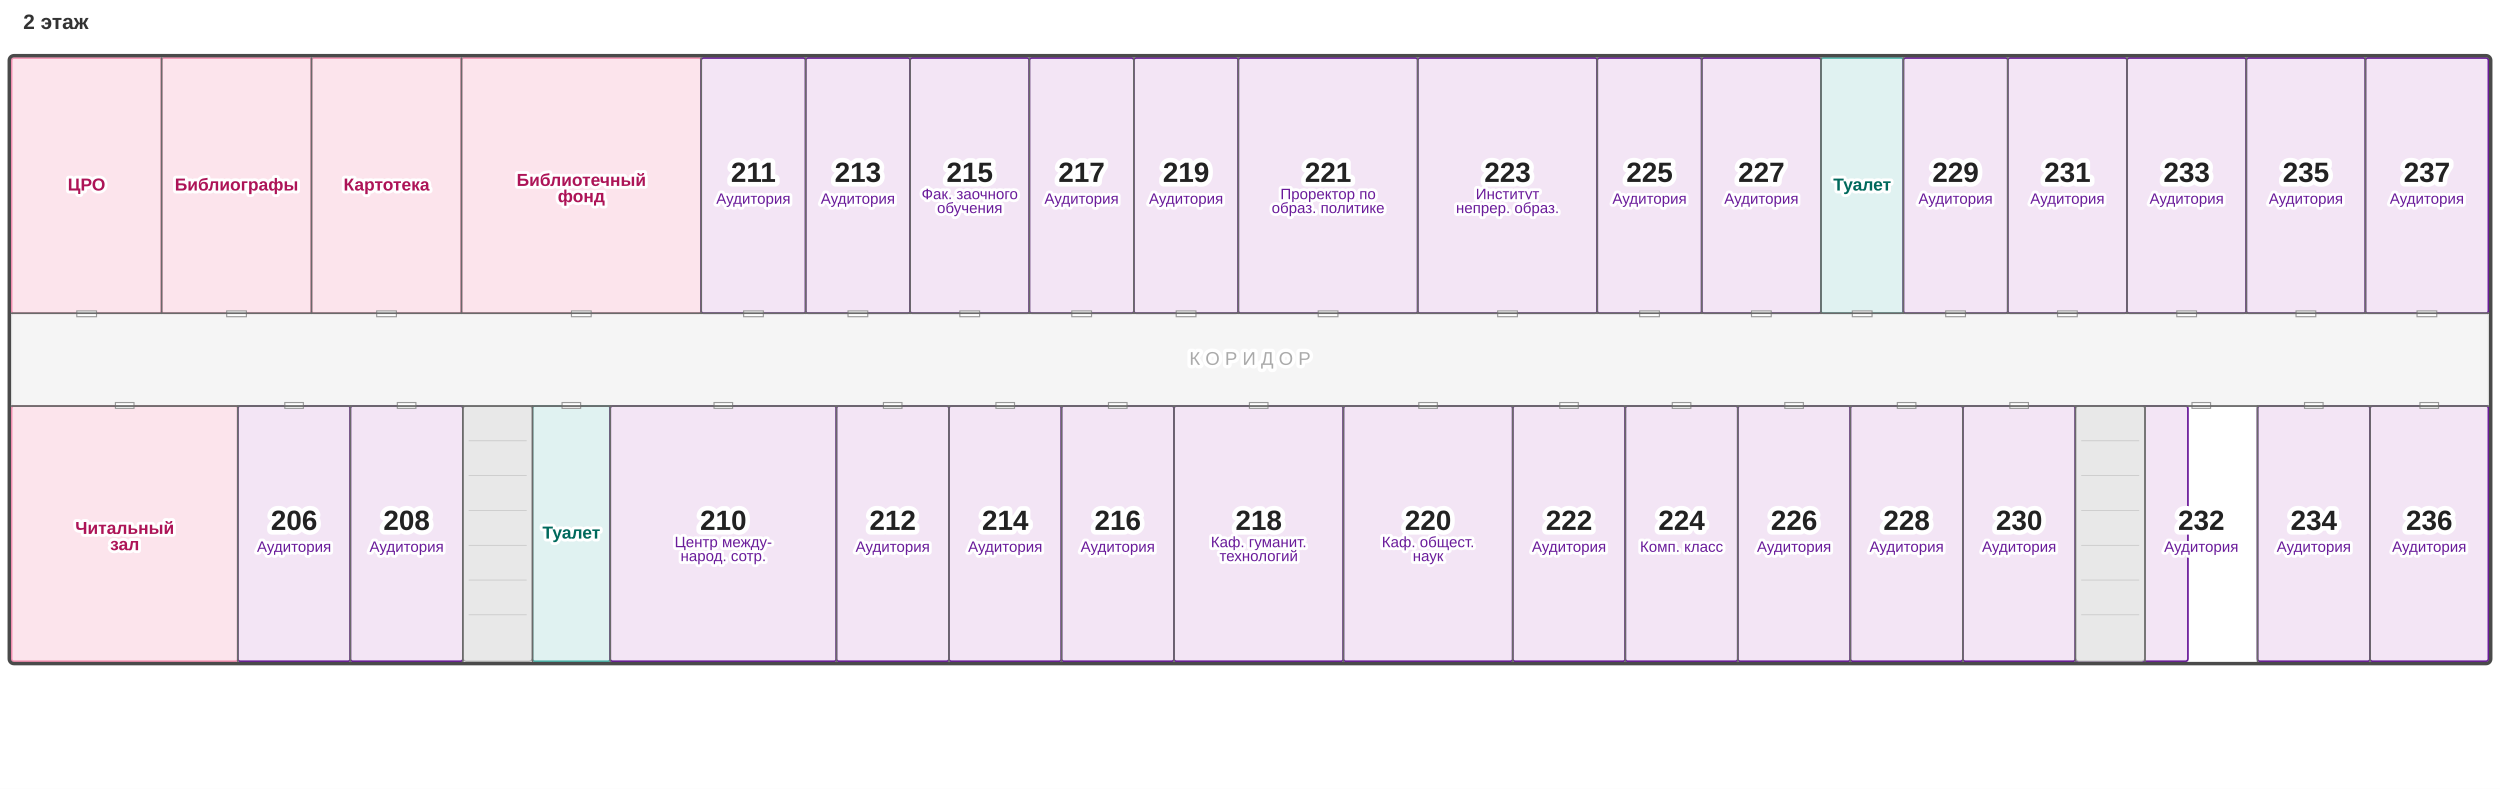
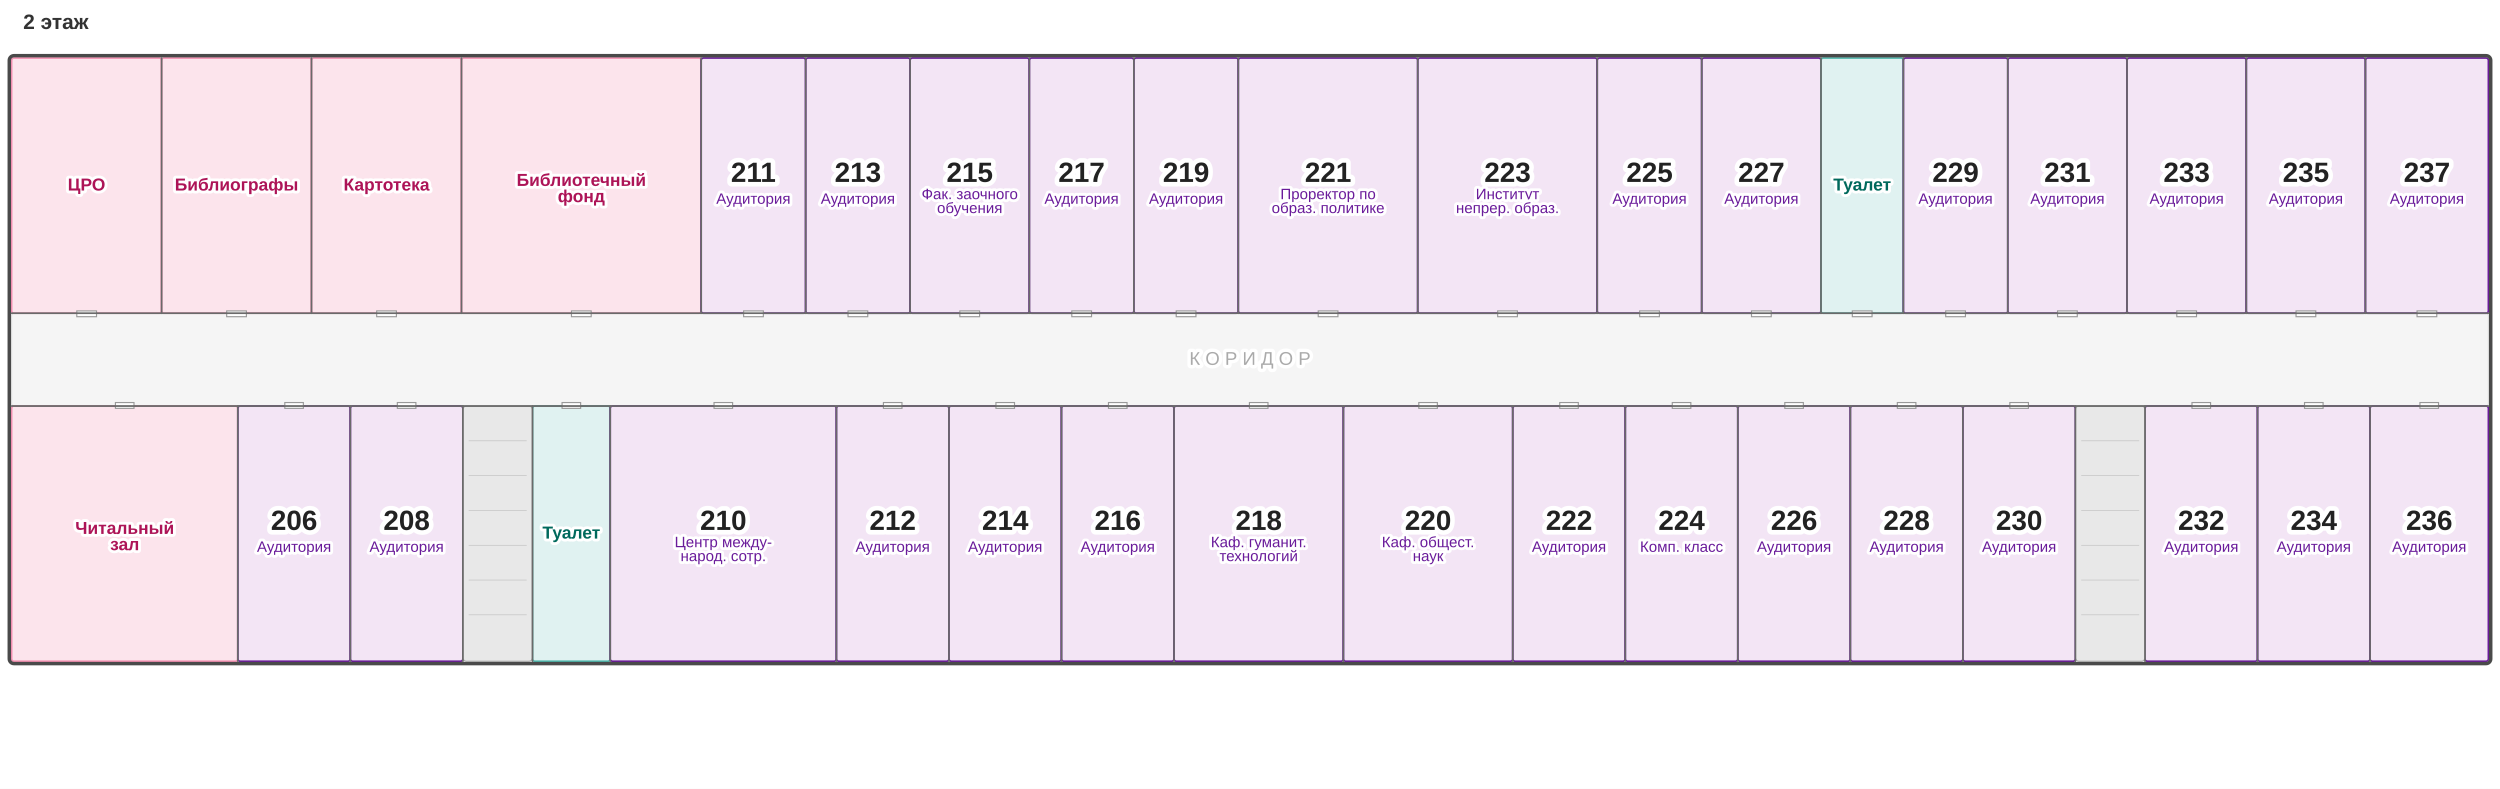
<svg xmlns="http://www.w3.org/2000/svg" viewBox="0 0 2155 680" preserveAspectRatio="xMidYMid meet">
  <defs>
    <style>
  .wall{fill:none;stroke:#4a4a4a;stroke-width:3;stroke-linecap:round}
  .inner-wall{fill:none;stroke:#6a6a6a;stroke-width:1.5;stroke-linecap:round}
  .room{fill:#F5F5F5;stroke:#BDBDBD;stroke-width:1;cursor:pointer;transition:fill .2s}
  .room:hover{fill:#EEEEEE}
  .room.active{fill:#E0E0E0;stroke:#757575;stroke-width:2}
  .corridor{fill:#f5f5f5;stroke:#ddd;stroke-width:1}
  .stairs{fill:#e8e8e8;stroke:#aaa;stroke-width:1}
  .toilet{fill:#E0F2F1;stroke:#4DB6AC;stroke-width:1.5;cursor:pointer;transition:fill .2s}
  .toilet:hover{fill:#B2DFDB}
  .toilet.active{fill:#80CBC4;stroke:#00897B;stroke-width:2}
  .special{fill:#FCE4EC;stroke:#F48FB1;stroke-width:1.5;cursor:pointer;transition:fill .2s}
  .special:hover{fill:#F8BBD0}
  .special.active{fill:#F48FB1;stroke:#C2185B;stroke-width:2}
  .service{fill:#fff3e0;stroke:#ffb74d;stroke-width:1}
  .label{font-family:'Segoe UI',Arial,sans-serif;font-size:15px;fill:#333;text-anchor:middle;dominant-baseline:middle;pointer-events:none;paint-order:stroke;stroke:white;stroke-width:6px;stroke-linejoin:round}
  .room-num{font-family:'Segoe UI',Arial,sans-serif;font-size:24px;fill:#222;text-anchor:middle;dominant-baseline:middle;pointer-events:none;font-weight:800;paint-order:stroke;stroke:white;stroke-width:8px;stroke-linejoin:round}
  .dept-label{font-family:'Segoe UI',Arial,sans-serif;font-size:13px;fill:#444;text-anchor:middle;dominant-baseline:middle;pointer-events:none;paint-order:stroke;stroke:white;stroke-width:5px;stroke-linejoin:round}
  .floor-label{font-family:'Segoe UI',Arial,sans-serif;font-size:18px;fill:#333;font-weight:800}
  .door{fill:#fff;stroke:#999;stroke-width:1}
  .atif-color{fill:#E3F2FD;stroke:#1565C0;stroke-width:1.5;cursor:pointer;transition:fill .2s}
  .atif-color:hover{fill:#BBDEFB}
  .atif-color.active{fill:#90CAF9;stroke:#1565C0;stroke-width:2}
  .itsu-color{fill:#E8F5E9;stroke:#2E7D32;stroke-width:1.5;cursor:pointer;transition:fill .2s}
  .itsu-color:hover{fill:#C8E6C9}
  .itsu-color.active{fill:#A5D6A7;stroke:#2E7D32;stroke-width:2}
  .ino-color{fill:#F3E5F5;stroke:#6A1B9A;stroke-width:1.5;cursor:pointer;transition:fill .2s}
  .ino-color:hover{fill:#E1BEE7}
  .ino-color.active{fill:#CE93D8;stroke:#6A1B9A;stroke-width:2}
  .lab-color{fill:#FFF8E1;stroke:#F9A825;stroke-width:1.5;cursor:pointer;transition:fill .2s}
  .lab-color:hover{fill:#FFECB3}
  .lab-color.active{fill:#FFD54F;stroke:#F9A825;stroke-width:2}
  .tech-color{fill:#ECEFF1;stroke:#546E7A;stroke-width:1.5;cursor:pointer;transition:fill .2s}
  .tech-color:hover{fill:#CFD8DC}
  .tech-color.active{fill:#B0BEC5;stroke:#546E7A;stroke-width:2}
  
    </style>
  </defs>
  <rect width="2155" height="680" fill="white" />
  <text x="20" y="25" class="floor-label">2 этаж</text>
  <rect x="10" y="270" width="2135" height="80" class="corridor" rx="2" />
  <text x="1077.5" y="310" class="label" style="font-size:16px;fill:#aaa">К О Р И Д О Р</text>
  <rect x="10.0" y="50" width="129.3" height="220" class="special" data-room="203" data-type="cro" rx="2" />
  <text x="74.6" y="160" class="dept-label" style="fill:#AD1457;font-size:15px;font-weight:600">ЦРО</text>
  <rect x="66.2" y="268" width="17.0" height="5" class="door" />
  <rect x="139.3" y="50" width="129.3" height="220" class="special" data-type="bibliographers" rx="2" />
  <text x="203.9" y="160" class="dept-label" style="fill:#AD1457;font-size:15px;font-weight:600">Библиографы</text>
  <rect x="195.4" y="268" width="17.0" height="5" class="door" />
  <rect x="268.5" y="50" width="129.3" height="220" class="special" data-type="card-catalog" rx="2" />
  <text x="333.2" y="160" class="dept-label" style="fill:#AD1457;font-size:15px;font-weight:600">Картотека</text>
  <rect x="324.7" y="268" width="17.0" height="5" class="door" />
  <rect x="397.8" y="50" width="206.6" height="220" class="special" data-type="library-fund" rx="2" />
  <text x="501.1" y="156" class="dept-label" style="fill:#AD1457;font-size:15px;font-weight:600">Библиотечный</text>
  <text x="501.1" y="170" class="dept-label" style="fill:#AD1457;font-size:15px;font-weight:600">фонд</text>
  <rect x="492.6" y="268" width="17.0" height="5" class="door" />
  <rect x="604.4" y="50" width="90.1" height="220" class="room ino-color" data-room="211" data-type="ino" rx="2" />
  <text x="649.4" y="150" class="room-num">211</text>
  <text x="649.4" y="172" class="dept-label" style="fill:#6A1B9A;font-size:13px">Аудитория</text>
  <rect x="641.0" y="268" width="17.0" height="5" class="door" />
  <rect x="694.5" y="50" width="90.1" height="220" class="room ino-color" data-room="213" data-type="ino" rx="2" />
  <text x="739.5" y="150" class="room-num">213</text>
  <text x="739.5" y="172" class="dept-label" style="fill:#6A1B9A;font-size:13px">Аудитория</text>
  <rect x="731.0" y="268" width="17.0" height="5" class="door" />
  <rect x="784.5" y="50" width="102.8" height="220" class="room ino-color" data-room="215" data-type="ino" rx="2" />
  <text x="835.9" y="150" class="room-num">215</text>
  <text x="835.9" y="168" class="dept-label" style="fill:#6A1B9A;font-size:13px">Фак. заочного</text>
  <text x="835.9" y="180" class="dept-label" style="fill:#6A1B9A;font-size:13px">обучения</text>
  <rect x="827.4" y="268" width="17.0" height="5" class="door" />
  <rect x="887.3" y="50" width="90.1" height="220" class="room ino-color" data-room="217" data-type="ino" rx="2" />
  <text x="932.3" y="150" class="room-num">217</text>
  <text x="932.3" y="172" class="dept-label" style="fill:#6A1B9A;font-size:13px">Аудитория</text>
  <rect x="923.9" y="268" width="17.0" height="5" class="door" />
  <rect x="977.4" y="50" width="90.1" height="220" class="room ino-color" data-room="219" data-type="ino" rx="2" />
  <text x="1022.4" y="150" class="room-num">219</text>
  <text x="1022.4" y="172" class="dept-label" style="fill:#6A1B9A;font-size:13px">Аудитория</text>
  <rect x="1013.9" y="268" width="17.0" height="5" class="door" />
  <rect x="1067.4" y="50" width="154.7" height="220" class="room ino-color" data-room="221" data-type="ino" rx="2" />
  <text x="1144.8" y="150" class="room-num">221</text>
  <text x="1144.8" y="168" class="dept-label" style="fill:#6A1B9A;font-size:13px">Проректор по</text>
  <text x="1144.8" y="180" class="dept-label" style="fill:#6A1B9A;font-size:13px">образ. политике</text>
  <rect x="1136.3" y="268" width="17.0" height="5" class="door" />
  <rect x="1222.1" y="50" width="154.7" height="220" class="room ino-color" data-room="223" data-type="ino" rx="2" />
  <text x="1299.5" y="150" class="room-num">223</text>
  <text x="1299.5" y="168" class="dept-label" style="fill:#6A1B9A;font-size:13px">Институт</text>
  <text x="1299.5" y="180" class="dept-label" style="fill:#6A1B9A;font-size:13px">непрер. образ.</text>
  <rect x="1291.0" y="268" width="17.0" height="5" class="door" />
  <rect x="1376.8" y="50" width="90.1" height="220" class="room ino-color" data-room="225" data-type="ino" rx="2" />
  <text x="1421.9" y="150" class="room-num">225</text>
  <text x="1421.9" y="172" class="dept-label" style="fill:#6A1B9A;font-size:13px">Аудитория</text>
  <rect x="1413.4" y="268" width="17.0" height="5" class="door" />
  <rect x="1466.9" y="50" width="102.8" height="220" class="room ino-color" data-room="227" data-type="ino" rx="2" />
  <text x="1518.3" y="150" class="room-num">227</text>
  <text x="1518.3" y="172" class="dept-label" style="fill:#6A1B9A;font-size:13px">Аудитория</text>
  <rect x="1509.8" y="268" width="17.0" height="5" class="door" />
  <rect x="1569.7" y="50" width="71.0" height="220" class="toilet" data-type="toilet" rx="2" />
  <text x="1605.2" y="160" class="dept-label" style="fill:#00695C;font-size:15px;font-weight:600">Туалет</text>
  <rect x="1596.7" y="268" width="17.0" height="5" class="door" />
  <rect x="1640.7" y="50" width="90.1" height="220" class="room ino-color" data-room="229" data-type="ino" rx="2" />
  <text x="1685.7" y="150" class="room-num">229</text>
  <text x="1685.7" y="172" class="dept-label" style="fill:#6A1B9A;font-size:13px">Аудитория</text>
  <rect x="1677.2" y="268" width="17.0" height="5" class="door" />
  <rect x="1730.7" y="50" width="102.8" height="220" class="room ino-color" data-room="231" data-type="ino" rx="2" />
  <text x="1782.1" y="150" class="room-num">231</text>
  <text x="1782.1" y="172" class="dept-label" style="fill:#6A1B9A;font-size:13px">Аудитория</text>
  <rect x="1773.6" y="268" width="17.0" height="5" class="door" />
  <rect x="1833.5" y="50" width="102.8" height="220" class="room ino-color" data-room="233" data-type="ino" rx="2" />
  <text x="1884.9" y="150" class="room-num">233</text>
  <text x="1884.9" y="172" class="dept-label" style="fill:#6A1B9A;font-size:13px">Аудитория</text>
  <rect x="1876.4" y="268" width="17.0" height="5" class="door" />
  <rect x="1936.3" y="50" width="102.8" height="220" class="room ino-color" data-room="235" data-type="ino" rx="2" />
  <text x="1987.7" y="150" class="room-num">235</text>
  <text x="1987.7" y="172" class="dept-label" style="fill:#6A1B9A;font-size:13px">Аудитория</text>
  <rect x="1979.2" y="268" width="17.0" height="5" class="door" />
  <rect x="2039.0" y="50" width="106.0" height="220" class="room ino-color" data-room="237" data-type="ino" rx="2" />
  <text x="2092.0" y="150" class="room-num">237</text>
  <text x="2092.0" y="172" class="dept-label" style="fill:#6A1B9A;font-size:13px">Аудитория</text>
  <rect x="2083.5" y="268" width="17.0" height="5" class="door" />
  <rect x="10.0" y="350" width="195" height="220" class="special" data-type="reading-room" rx="2" />
  <text x="107.5" y="456" class="dept-label" style="fill:#AD1457;font-size:15px;font-weight:600">Читальный</text>
  <text x="107.5" y="470" class="dept-label" style="fill:#AD1457;font-size:15px;font-weight:600">зал</text>
  <rect x="99.5" y="347" width="16" height="5" class="door" />
  <rect x="205.0" y="350" width="97" height="220" class="room ino-color" data-room="206" data-type="ino" rx="2" />
  <text x="253.5" y="450" class="room-num">206</text>
  <text x="253.5" y="472" class="dept-label" style="fill:#6A1B9A;font-size:13px">Аудитория</text>
  <rect x="245.5" y="347" width="16" height="5" class="door" />
  <rect x="302.0" y="350" width="97" height="220" class="room ino-color" data-room="208" data-type="ino" rx="2" />
  <text x="350.5" y="450" class="room-num">208</text>
  <text x="350.5" y="472" class="dept-label" style="fill:#6A1B9A;font-size:13px">Аудитория</text>
  <rect x="342.5" y="347" width="16" height="5" class="door" />
  <rect x="459" y="350" width="67" height="220" class="toilet" data-type="toilet" rx="2" />
  <text x="492.5" y="460" class="dept-label" style="fill:#00695C;font-size:15px;font-weight:600">Туалет</text>
  <rect x="484.5" y="347" width="16" height="5" class="door" />
  <rect x="526" y="350" width="195" height="220" class="room ino-color" data-room="210" data-type="ino" rx="2" />
  <text x="623.5" y="450" class="room-num">210</text>
  <text x="623.5" y="468" class="dept-label" style="fill:#6A1B9A;font-size:13px">Центр между-</text>
  <text x="623.5" y="480" class="dept-label" style="fill:#6A1B9A;font-size:13px">народ. сотр.</text>
  <rect x="615.5" y="347" width="16" height="5" class="door" />
  <rect x="721" y="350" width="97" height="220" class="room ino-color" data-room="212" data-type="ino" rx="2" />
  <text x="769.5" y="450" class="room-num">212</text>
  <text x="769.5" y="472" class="dept-label" style="fill:#6A1B9A;font-size:13px">Аудитория</text>
  <rect x="761.5" y="347" width="16" height="5" class="door" />
  <rect x="818" y="350" width="97" height="220" class="room ino-color" data-room="214" data-type="ino" rx="2" />
  <text x="866.5" y="450" class="room-num">214</text>
  <text x="866.5" y="472" class="dept-label" style="fill:#6A1B9A;font-size:13px">Аудитория</text>
  <rect x="858.5" y="347" width="16" height="5" class="door" />
  <rect x="915" y="350" width="97" height="220" class="room ino-color" data-room="216" data-type="ino" rx="2" />
  <text x="963.5" y="450" class="room-num">216</text>
  <text x="963.5" y="472" class="dept-label" style="fill:#6A1B9A;font-size:13px">Аудитория</text>
  <rect x="955.5" y="347" width="16" height="5" class="door" />
  <rect x="1012" y="350" width="146" height="220" class="room ino-color" data-room="218" data-type="ino" rx="2" />
  <text x="1085" y="450" class="room-num">218</text>
  <text x="1085" y="468" class="dept-label" style="fill:#6A1B9A;font-size:13px">Каф. гуманит.</text>
  <text x="1085" y="480" class="dept-label" style="fill:#6A1B9A;font-size:13px">технологий</text>
  <rect x="1077" y="347" width="16" height="5" class="door" />
  <rect x="1158" y="350" width="146" height="220" class="room ino-color" data-room="220" data-type="ino" rx="2" />
  <text x="1231" y="450" class="room-num">220</text>
  <text x="1231" y="468" class="dept-label" style="fill:#6A1B9A;font-size:13px">Каф. общест.</text>
  <text x="1231" y="480" class="dept-label" style="fill:#6A1B9A;font-size:13px">наук</text>
  <rect x="1223" y="347" width="16" height="5" class="door" />
  <rect x="1304" y="350" width="97" height="220" class="room ino-color" data-room="222" data-type="ino" rx="2" />
  <text x="1352.5" y="450" class="room-num">222</text>
  <text x="1352.5" y="472" class="dept-label" style="fill:#6A1B9A;font-size:13px">Аудитория</text>
  <rect x="1344.5" y="347" width="16" height="5" class="door" />
  <rect x="1401" y="350" width="97" height="220" class="room ino-color" data-room="224" data-type="ino" rx="2" />
  <text x="1449.5" y="450" class="room-num">224</text>
  <text x="1449.5" y="472" class="dept-label" style="fill:#6A1B9A;font-size:13px">Комп. класс</text>
  <rect x="1441.5" y="347" width="16" height="5" class="door" />
  <rect x="1498" y="350" width="97" height="220" class="room ino-color" data-room="226" data-type="ino" rx="2" />
  <text x="1546.5" y="450" class="room-num">226</text>
  <text x="1546.5" y="472" class="dept-label" style="fill:#6A1B9A;font-size:13px">Аудитория</text>
  <rect x="1538.5" y="347" width="16" height="5" class="door" />
  <rect x="1595" y="350" width="97" height="220" class="room ino-color" data-room="228" data-type="ino" rx="2" />
  <text x="1643.5" y="450" class="room-num">228</text>
  <text x="1643.5" y="472" class="dept-label" style="fill:#6A1B9A;font-size:13px">Аудитория</text>
  <rect x="1635.5" y="347" width="16" height="5" class="door" />
  <rect x="1692" y="350" width="97" height="220" class="room ino-color" data-room="230" data-type="ino" rx="2" />
  <text x="1740.5" y="450" class="room-num">230</text>
  <text x="1740.5" y="472" class="dept-label" style="fill:#6A1B9A;font-size:13px">Аудитория</text>
  <rect x="1732.5" y="347" width="16" height="5" class="door" />
-   <rect x="1789" y="350" width="97" height="220" class="room ino-color" data-room="232" data-type="ino" rx="2" />
+   <rect x="1849" y="350" width="97" height="220" class="room ino-color" data-room="232" data-type="ino" rx="2" />
  <text x="1897.5" y="450" class="room-num">232</text>
  <text x="1897.5" y="472" class="dept-label" style="fill:#6A1B9A;font-size:13px">Аудитория</text>
  <rect x="1889.5" y="347" width="16" height="5" class="door" />
  <rect x="1946.0" y="350" width="97" height="220" class="room ino-color" data-room="234" data-type="ino" rx="2" />
  <text x="1994.5" y="450" class="room-num">234</text>
  <text x="1994.5" y="472" class="dept-label" style="fill:#6A1B9A;font-size:13px">Аудитория</text>
  <rect x="1986.5" y="347" width="16" height="5" class="door" />
  <rect x="2043.0" y="350" width="102" height="220" class="room ino-color" data-room="236" data-type="ino" rx="2" />
  <text x="2094.0" y="450" class="room-num">236</text>
  <text x="2094.0" y="472" class="dept-label" style="fill:#6A1B9A;font-size:13px">Аудитория</text>
  <rect x="2086.0" y="347" width="16" height="5" class="door" />
  <rect x="399" y="350" width="60" height="220" class="stairs" data-type="stairs" rx="3" />
  <text x="429" y="460" class="label" style="font-size:14px;fill:#666;transform:rotate(-90deg);transform-origin:429px 460px;transform-box:view-box">Лестница</text>
  <line x1="404" y1="380" x2="454" y2="380" stroke="#bbb" stroke-width="0.5" />
  <line x1="404" y1="410" x2="454" y2="410" stroke="#bbb" stroke-width="0.5" />
  <line x1="404" y1="440" x2="454" y2="440" stroke="#bbb" stroke-width="0.5" />
  <line x1="404" y1="470" x2="454" y2="470" stroke="#bbb" stroke-width="0.5" />
  <line x1="404" y1="500" x2="454" y2="500" stroke="#bbb" stroke-width="0.5" />
  <line x1="404" y1="530" x2="454" y2="530" stroke="#bbb" stroke-width="0.5" />
  <rect x="1789" y="350" width="60" height="220" class="stairs" data-type="stairs" rx="3" />
  <text x="1819" y="460" class="label" style="font-size:14px;fill:#666;transform:rotate(-90deg);transform-origin:1819px 460px;transform-box:view-box">Лестница</text>
  <line x1="1794" y1="380" x2="1844" y2="380" stroke="#bbb" stroke-width="0.5" />
  <line x1="1794" y1="410" x2="1844" y2="410" stroke="#bbb" stroke-width="0.5" />
  <line x1="1794" y1="440" x2="1844" y2="440" stroke="#bbb" stroke-width="0.5" />
  <line x1="1794" y1="470" x2="1844" y2="470" stroke="#bbb" stroke-width="0.5" />
  <line x1="1794" y1="500" x2="1844" y2="500" stroke="#bbb" stroke-width="0.5" />
  <line x1="1794" y1="530" x2="1844" y2="530" stroke="#bbb" stroke-width="0.5" />
  <rect x="8" y="48" width="2139" height="524" class="wall" rx="4" />
  <line x1="10" y1="270" x2="2145" y2="270" class="inner-wall" />
  <line x1="10" y1="350" x2="2145" y2="350" class="inner-wall" />
  <line x1="139.3" y1="50" x2="139.3" y2="270" class="inner-wall" />
  <line x1="268.5" y1="50" x2="268.5" y2="270" class="inner-wall" />
  <line x1="397.8" y1="50" x2="397.8" y2="270" class="inner-wall" />
  <line x1="604.4" y1="50" x2="604.4" y2="270" class="inner-wall" />
  <line x1="694.5" y1="50" x2="694.5" y2="270" class="inner-wall" />
  <line x1="784.5" y1="50" x2="784.5" y2="270" class="inner-wall" />
  <line x1="887.3" y1="50" x2="887.3" y2="270" class="inner-wall" />
  <line x1="977.4" y1="50" x2="977.4" y2="270" class="inner-wall" />
  <line x1="1067.4" y1="50" x2="1067.4" y2="270" class="inner-wall" />
  <line x1="1222.1" y1="50" x2="1222.1" y2="270" class="inner-wall" />
  <line x1="1376.8" y1="50" x2="1376.8" y2="270" class="inner-wall" />
  <line x1="1466.9" y1="50" x2="1466.9" y2="270" class="inner-wall" />
  <line x1="1569.7" y1="50" x2="1569.7" y2="270" class="inner-wall" />
  <line x1="1640.7" y1="50" x2="1640.7" y2="270" class="inner-wall" />
  <line x1="1730.7" y1="50" x2="1730.7" y2="270" class="inner-wall" />
  <line x1="1833.5" y1="50" x2="1833.5" y2="270" class="inner-wall" />
  <line x1="1936.3" y1="50" x2="1936.3" y2="270" class="inner-wall" />
  <line x1="2039.0" y1="50" x2="2039.0" y2="270" class="inner-wall" />
  <line x1="205.0" y1="350" x2="205.0" y2="570" class="inner-wall" />
  <line x1="302.0" y1="350" x2="302.0" y2="570" class="inner-wall" />
  <line x1="459" y1="350" x2="459" y2="570" class="inner-wall" />
  <line x1="526" y1="350" x2="526" y2="570" class="inner-wall" />
  <line x1="721" y1="350" x2="721" y2="570" class="inner-wall" />
  <line x1="818" y1="350" x2="818" y2="570" class="inner-wall" />
  <line x1="915" y1="350" x2="915" y2="570" class="inner-wall" />
  <line x1="1012" y1="350" x2="1012" y2="570" class="inner-wall" />
  <line x1="1158" y1="350" x2="1158" y2="570" class="inner-wall" />
  <line x1="1304" y1="350" x2="1304" y2="570" class="inner-wall" />
  <line x1="1401" y1="350" x2="1401" y2="570" class="inner-wall" />
  <line x1="1498" y1="350" x2="1498" y2="570" class="inner-wall" />
  <line x1="1595" y1="350" x2="1595" y2="570" class="inner-wall" />
  <line x1="1692" y1="350" x2="1692" y2="570" class="inner-wall" />
  <line x1="1789" y1="350" x2="1789" y2="570" class="inner-wall" />
  <line x1="1946.0" y1="350" x2="1946.0" y2="570" class="inner-wall" />
  <line x1="2043.0" y1="350" x2="2043.0" y2="570" class="inner-wall" />
  <line x1="399" y1="350" x2="399" y2="570" class="inner-wall" />
  <line x1="1849" y1="350" x2="1849" y2="570" class="inner-wall" />
</svg>
